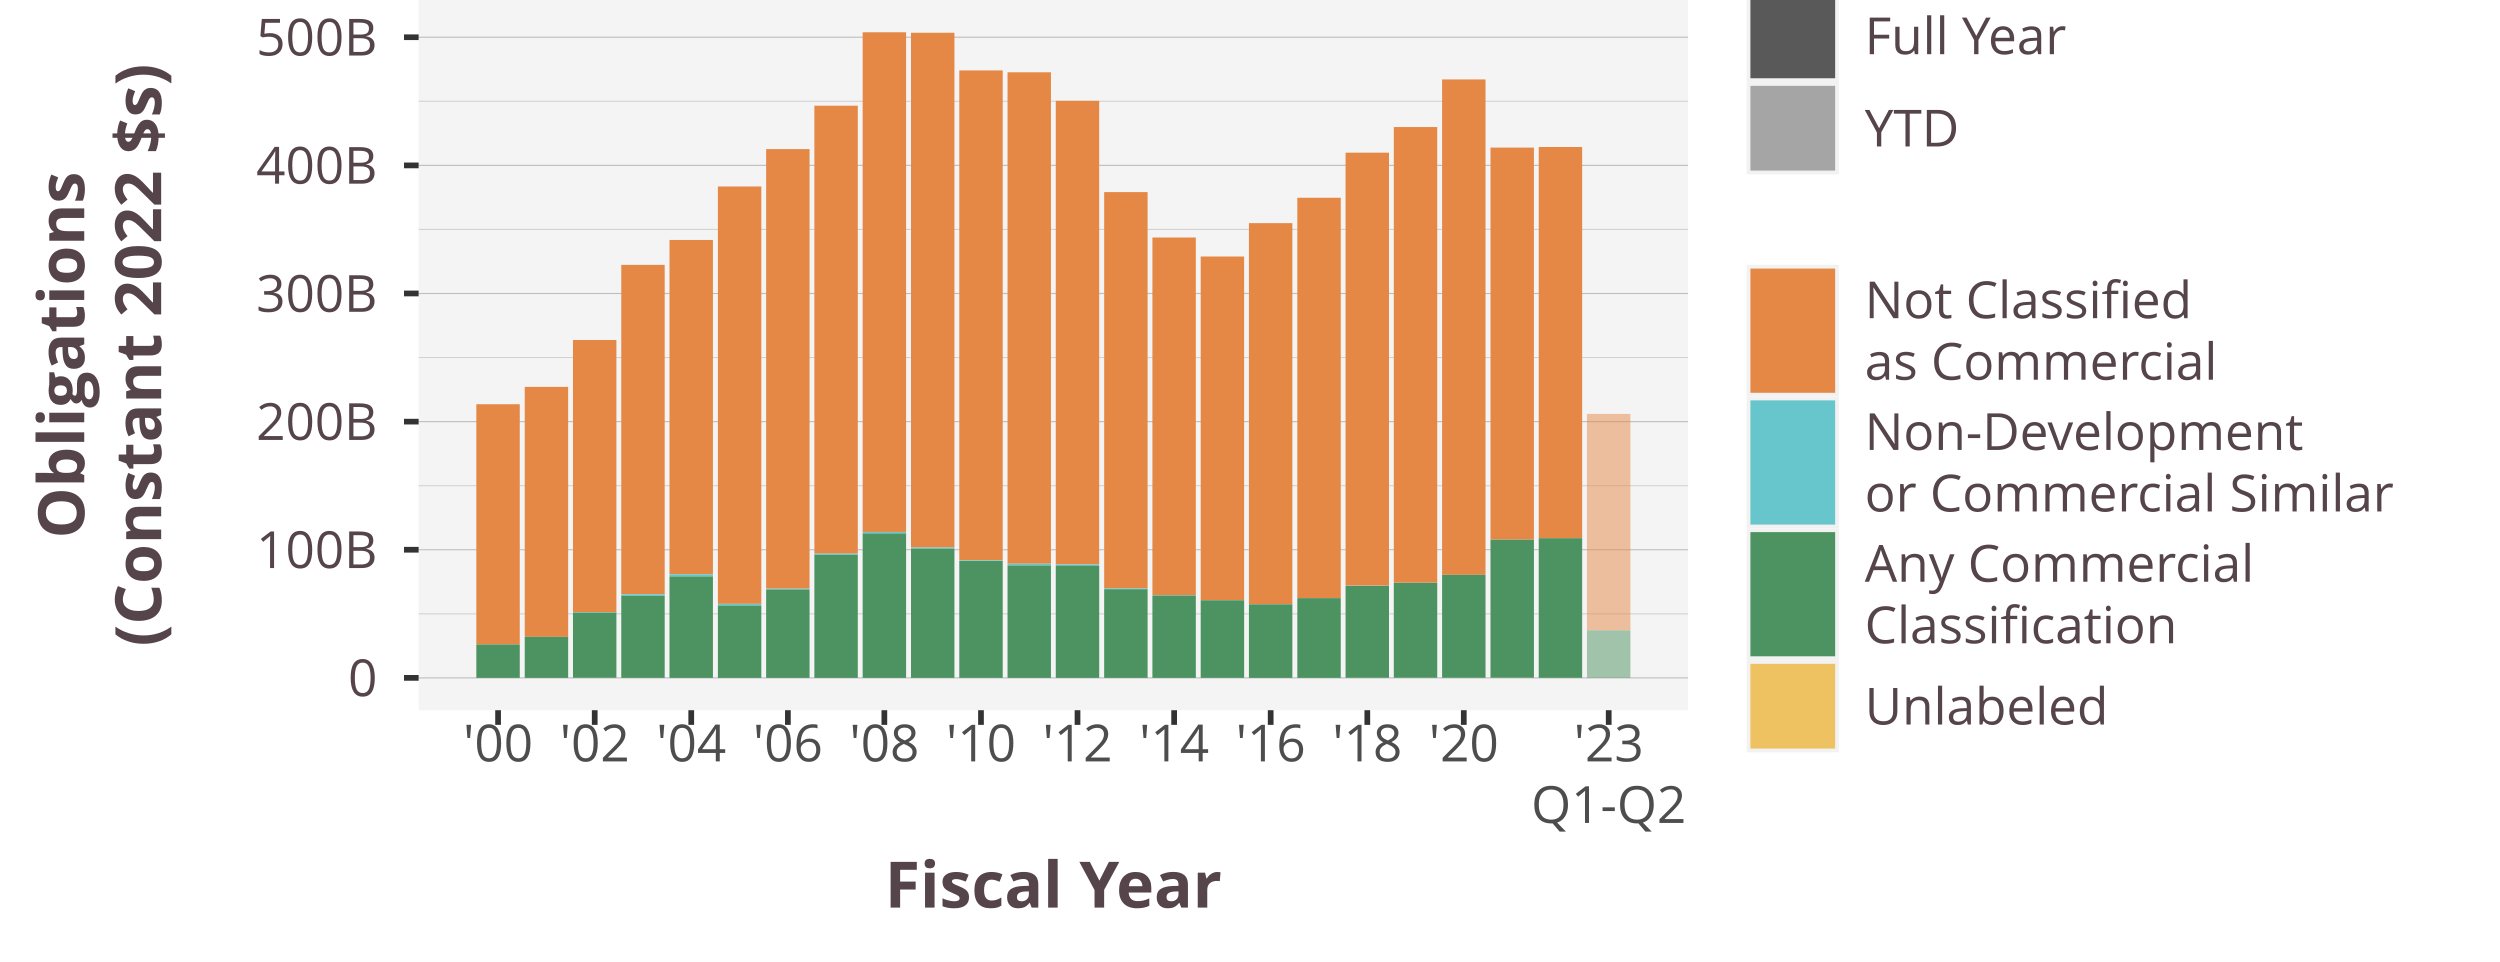
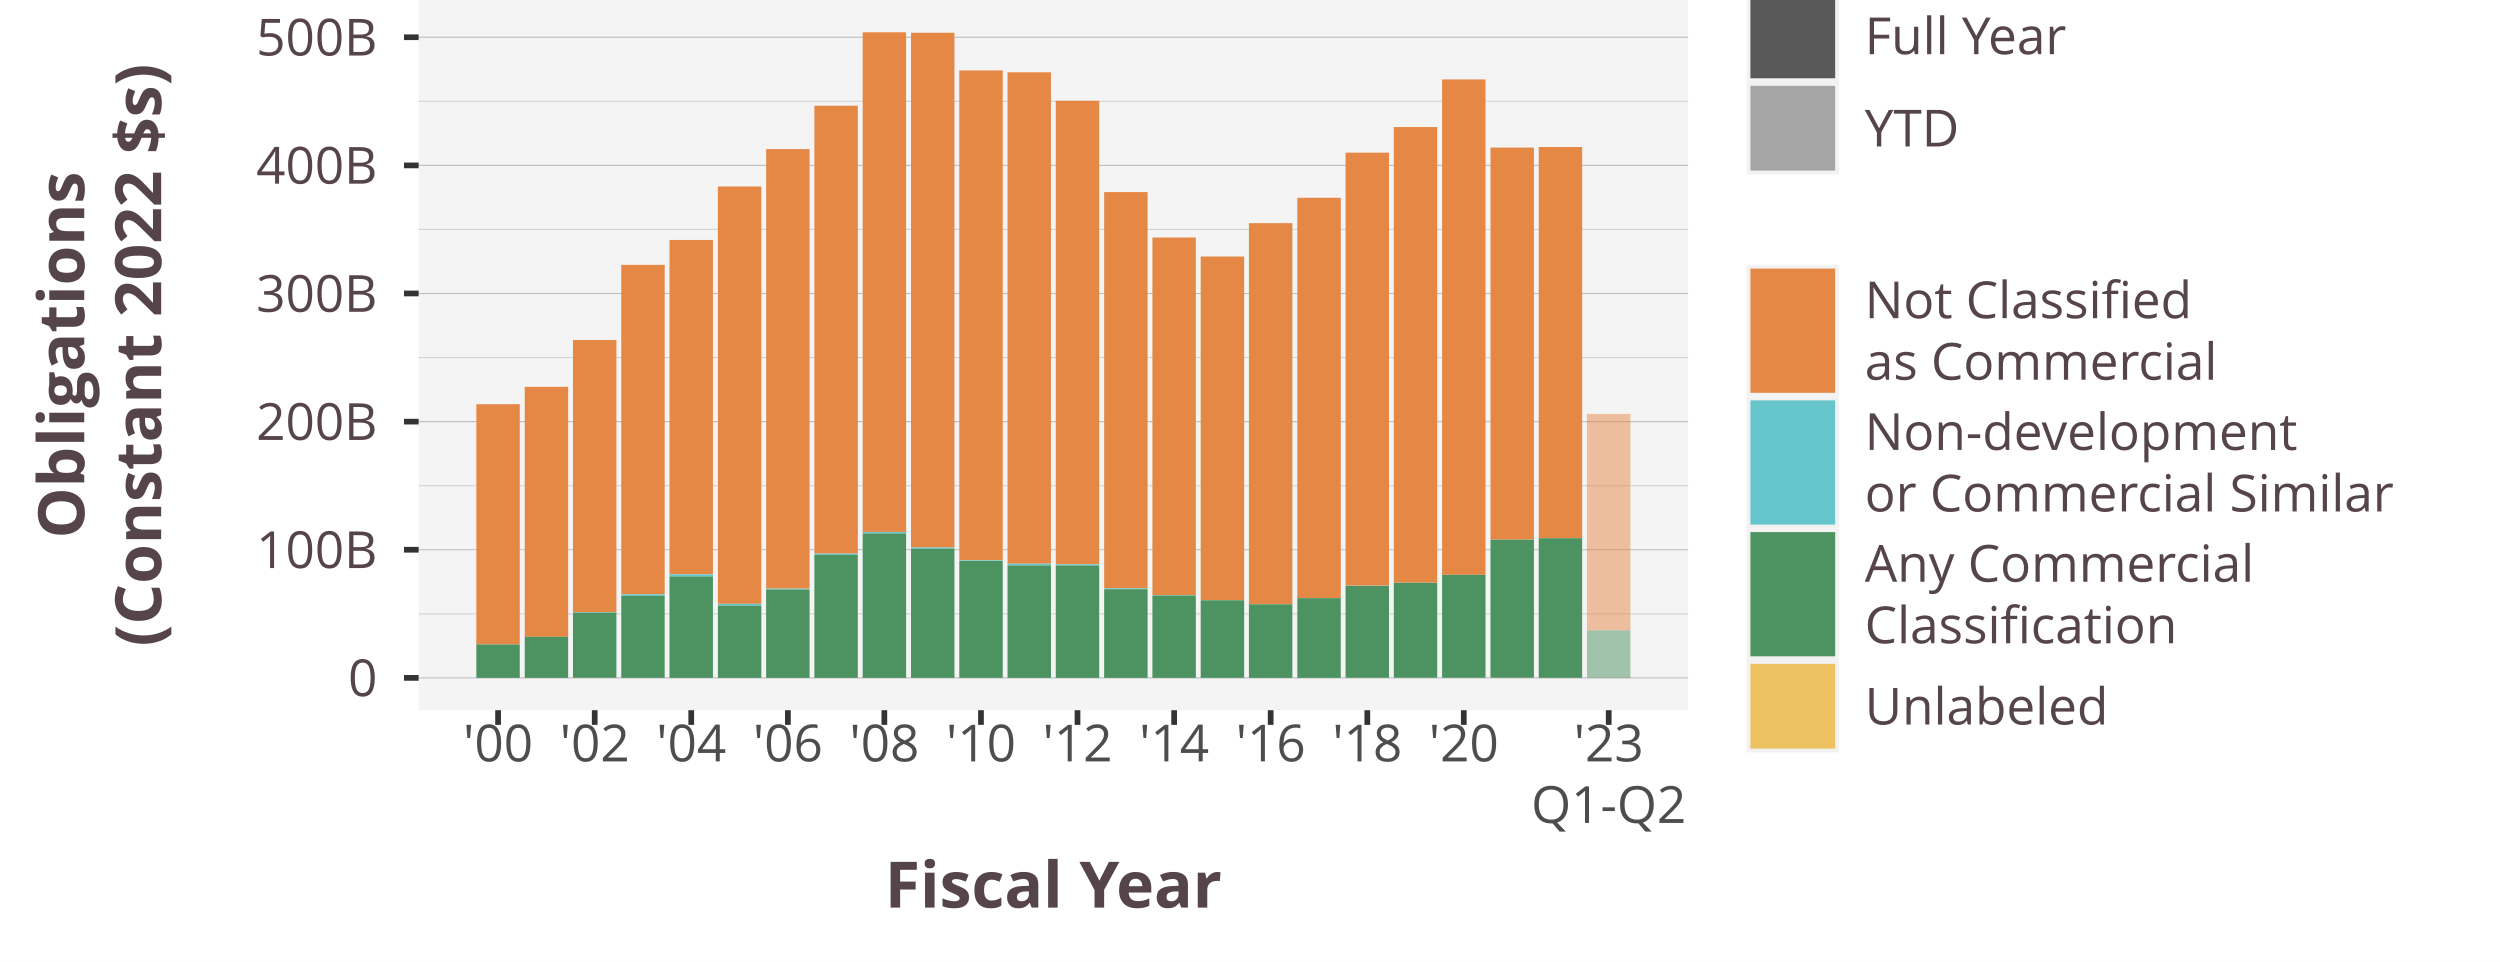
<svg xmlns="http://www.w3.org/2000/svg" class="svglite" width="468.00pt" height="180.00pt" viewBox="0 0 468.00 180.00">
  <defs>
    <style type="text/css">
    .svglite line, .svglite polyline, .svglite polygon, .svglite path, .svglite rect, .svglite circle {
      fill: none;
      stroke: #000000;
      stroke-linecap: round;
      stroke-linejoin: round;
      stroke-miterlimit: 10.00;
    }
    .svglite text {
      white-space: pre;
    }
  </style>
  </defs>
  <rect width="100%" height="100%" style="stroke: none; fill: #FFFFFF;" />
  <defs>
    <clipPath id="cpMC4wMHw0NjguMDB8MC4wMHwxODAuMDA=">
      <rect x="0.00" y="0.00" width="468.00" height="180.00" />
    </clipPath>
  </defs>
  <g clip-path="url(#cpMC4wMHw0NjguMDB8MC4wMHwxODAuMDA=)">
    <rect x="0.00" y="0.00" width="468.00" height="180.00" style="stroke-width: 1.07; stroke: #FFFFFF; fill: #FFFFFF;" />
  </g>
  <defs>
    <clipPath id="cpNzguMzd8MzE2LjAxfDAuMDB8MTMyLjk1">
      <rect x="78.37" y="0.00" width="237.64" height="132.95" />
    </clipPath>
  </defs>
  <g clip-path="url(#cpNzguMzd8MzE2LjAxfDAuMDB8MTMyLjk1)">
    <rect x="78.37" y="0.00" width="237.64" height="132.95" style="stroke-width: 1.07; stroke: none; fill: #F4F4F4;" />
    <polyline points="78.37,114.91 316.01,114.91 " style="stroke-width: 0.21; stroke: #D3D3D3; stroke-linecap: butt;" />
    <polyline points="78.37,90.92 316.01,90.92 " style="stroke-width: 0.21; stroke: #D3D3D3; stroke-linecap: butt;" />
    <polyline points="78.37,66.93 316.01,66.93 " style="stroke-width: 0.21; stroke: #D3D3D3; stroke-linecap: butt;" />
    <polyline points="78.37,42.95 316.01,42.95 " style="stroke-width: 0.21; stroke: #D3D3D3; stroke-linecap: butt;" />
    <polyline points="78.37,18.96 316.01,18.96 " style="stroke-width: 0.21; stroke: #D3D3D3; stroke-linecap: butt;" />
    <polyline points="78.37,126.90 316.01,126.90 " style="stroke-width: 0.21; stroke: #BEBEBE; stroke-linecap: butt;" />
    <polyline points="78.37,102.91 316.01,102.91 " style="stroke-width: 0.21; stroke: #BEBEBE; stroke-linecap: butt;" />
    <polyline points="78.37,78.93 316.01,78.93 " style="stroke-width: 0.21; stroke: #BEBEBE; stroke-linecap: butt;" />
    <polyline points="78.37,54.94 316.01,54.94 " style="stroke-width: 0.21; stroke: #BEBEBE; stroke-linecap: butt;" />
    <polyline points="78.37,30.96 316.01,30.96 " style="stroke-width: 0.21; stroke: #BEBEBE; stroke-linecap: butt;" />
    <polyline points="78.37,6.97 316.01,6.97 " style="stroke-width: 0.21; stroke: #BEBEBE; stroke-linecap: butt;" />
    <rect x="89.17" y="75.67" width="8.13" height="44.96" style="stroke-width: 1.07; stroke: none; stroke-linecap: butt; stroke-linejoin: miter; fill: #E58846;" />
    <rect x="98.23" y="72.42" width="8.13" height="46.79" style="stroke-width: 1.07; stroke: none; stroke-linecap: butt; stroke-linejoin: miter; fill: #E58846;" />
    <rect x="107.26" y="63.65" width="8.13" height="50.94" style="stroke-width: 1.07; stroke: none; stroke-linecap: butt; stroke-linejoin: miter; fill: #E58846;" />
    <rect x="116.30" y="49.58" width="8.13" height="61.67" style="stroke-width: 1.07; stroke: none; stroke-linecap: butt; stroke-linejoin: miter; fill: #E58846;" />
    <rect x="125.33" y="44.92" width="8.13" height="62.59" style="stroke-width: 1.07; stroke: none; stroke-linecap: butt; stroke-linejoin: miter; fill: #E58846;" />
    <rect x="134.39" y="34.91" width="8.13" height="78.13" style="stroke-width: 1.07; stroke: none; stroke-linecap: butt; stroke-linejoin: miter; fill: #E58846;" />
    <rect x="143.42" y="27.91" width="8.13" height="82.28" style="stroke-width: 1.07; stroke: none; stroke-linecap: butt; stroke-linejoin: miter; fill: #E58846;" />
    <rect x="152.45" y="19.79" width="8.13" height="83.86" style="stroke-width: 1.07; stroke: none; stroke-linecap: butt; stroke-linejoin: miter; fill: #E58846;" />
    <rect x="161.49" y="6.04" width="8.13" height="93.54" style="stroke-width: 1.07; stroke: none; stroke-linecap: butt; stroke-linejoin: miter; fill: #E58846;" />
    <rect x="170.54" y="6.13" width="8.13" height="96.36" style="stroke-width: 1.07; stroke: none; stroke-linecap: butt; stroke-linejoin: miter; fill: #E58846;" />
    <rect x="179.58" y="13.18" width="8.13" height="91.72" style="stroke-width: 1.07; stroke: none; stroke-linecap: butt; stroke-linejoin: miter; fill: #E58846;" />
    <rect x="188.61" y="13.53" width="8.13" height="92.00" style="stroke-width: 1.07; stroke: none; stroke-linecap: butt; stroke-linejoin: miter; fill: #E58846;" />
    <rect x="197.64" y="18.87" width="8.13" height="86.77" style="stroke-width: 1.07; stroke: none; stroke-linecap: butt; stroke-linejoin: miter; fill: #E58846;" />
    <rect x="206.70" y="35.96" width="8.13" height="74.17" style="stroke-width: 1.07; stroke: none; stroke-linecap: butt; stroke-linejoin: miter; fill: #E58846;" />
    <rect x="215.73" y="44.46" width="8.13" height="66.93" style="stroke-width: 1.07; stroke: none; stroke-linecap: butt; stroke-linejoin: miter; fill: #E58846;" />
    <rect x="224.77" y="48.02" width="8.13" height="64.32" style="stroke-width: 1.07; stroke: none; stroke-linecap: butt; stroke-linejoin: miter; fill: #E58846;" />
    <rect x="233.80" y="41.77" width="8.13" height="71.34" style="stroke-width: 1.07; stroke: none; stroke-linecap: butt; stroke-linejoin: miter; fill: #E58846;" />
    <rect x="242.86" y="37.02" width="8.13" height="74.94" style="stroke-width: 1.07; stroke: none; stroke-linecap: butt; stroke-linejoin: miter; fill: #E58846;" />
    <rect x="251.89" y="28.58" width="8.13" height="81.06" style="stroke-width: 1.07; stroke: none; stroke-linecap: butt; stroke-linejoin: miter; fill: #E58846;" />
    <rect x="260.92" y="23.78" width="8.13" height="85.32" style="stroke-width: 1.07; stroke: none; stroke-linecap: butt; stroke-linejoin: miter; fill: #E58846;" />
    <rect x="269.96" y="14.87" width="8.13" height="92.74" style="stroke-width: 1.07; stroke: none; stroke-linecap: butt; stroke-linejoin: miter; fill: #E58846;" />
    <rect x="279.02" y="27.63" width="8.13" height="73.39" style="stroke-width: 1.07; stroke: none; stroke-linecap: butt; stroke-linejoin: miter; fill: #E58846;" />
    <rect x="288.05" y="27.52" width="8.13" height="73.22" style="stroke-width: 1.07; stroke: none; stroke-linecap: butt; stroke-linejoin: miter; fill: #E58846;" />
    <rect x="297.08" y="77.48" width="8.13" height="40.51" style="stroke-width: 1.07; stroke: none; stroke-linecap: butt; stroke-linejoin: miter; fill: #E58846; fill-opacity: 0.50;" />
    <rect x="89.17" y="120.63" width="8.13" height="0.010" style="stroke-width: 1.07; stroke: none; stroke-linecap: butt; stroke-linejoin: miter; fill: #66C6CB;" />
    <rect x="98.23" y="126.90" width="8.13" height="0" style="stroke-width: 1.07; stroke: none; stroke-linecap: butt; stroke-linejoin: miter; fill: #66C6CB;" />
    <rect x="107.26" y="114.59" width="8.13" height="0.086" style="stroke-width: 1.07; stroke: none; stroke-linecap: butt; stroke-linejoin: miter; fill: #66C6CB;" />
    <rect x="116.30" y="111.25" width="8.13" height="0.30" style="stroke-width: 1.07; stroke: none; stroke-linecap: butt; stroke-linejoin: miter; fill: #66C6CB;" />
    <rect x="125.33" y="107.51" width="8.13" height="0.40" style="stroke-width: 1.07; stroke: none; stroke-linecap: butt; stroke-linejoin: miter; fill: #66C6CB;" />
    <rect x="134.39" y="113.04" width="8.13" height="0.33" style="stroke-width: 1.07; stroke: none; stroke-linecap: butt; stroke-linejoin: miter; fill: #66C6CB;" />
    <rect x="143.42" y="110.19" width="8.13" height="0.17" style="stroke-width: 1.07; stroke: none; stroke-linecap: butt; stroke-linejoin: miter; fill: #66C6CB;" />
    <rect x="152.45" y="103.64" width="8.13" height="0.24" style="stroke-width: 1.07; stroke: none; stroke-linecap: butt; stroke-linejoin: miter; fill: #66C6CB;" />
    <rect x="161.49" y="99.58" width="8.13" height="0.28" style="stroke-width: 1.07; stroke: none; stroke-linecap: butt; stroke-linejoin: miter; fill: #66C6CB;" />
    <rect x="170.54" y="102.49" width="8.13" height="0.21" style="stroke-width: 1.07; stroke: none; stroke-linecap: butt; stroke-linejoin: miter; fill: #66C6CB;" />
    <rect x="179.58" y="104.90" width="8.13" height="0.12" style="stroke-width: 1.07; stroke: none; stroke-linecap: butt; stroke-linejoin: miter; fill: #66C6CB;" />
    <rect x="188.61" y="105.53" width="8.13" height="0.33" style="stroke-width: 1.07; stroke: none; stroke-linecap: butt; stroke-linejoin: miter; fill: #66C6CB;" />
    <rect x="197.64" y="105.65" width="8.13" height="0.22" style="stroke-width: 1.07; stroke: none; stroke-linecap: butt; stroke-linejoin: miter; fill: #66C6CB;" />
    <rect x="206.70" y="110.13" width="8.13" height="0.17" style="stroke-width: 1.07; stroke: none; stroke-linecap: butt; stroke-linejoin: miter; fill: #66C6CB;" />
    <rect x="215.73" y="111.40" width="8.13" height="0.081" style="stroke-width: 1.07; stroke: none; stroke-linecap: butt; stroke-linejoin: miter; fill: #66C6CB;" />
    <rect x="224.77" y="112.34" width="8.13" height="0.034" style="stroke-width: 1.07; stroke: none; stroke-linecap: butt; stroke-linejoin: miter; fill: #66C6CB;" />
    <rect x="233.80" y="113.10" width="8.13" height="0.030" style="stroke-width: 1.07; stroke: none; stroke-linecap: butt; stroke-linejoin: miter; fill: #66C6CB;" />
    <rect x="242.86" y="111.96" width="8.13" height="0.012" style="stroke-width: 1.07; stroke: none; stroke-linecap: butt; stroke-linejoin: miter; fill: #66C6CB;" />
    <rect x="251.89" y="109.65" width="8.13" height="0.042" style="stroke-width: 1.07; stroke: none; stroke-linecap: butt; stroke-linejoin: miter; fill: #66C6CB;" />
    <rect x="260.92" y="109.10" width="8.13" height="0.034" style="stroke-width: 1.07; stroke: none; stroke-linecap: butt; stroke-linejoin: miter; fill: #66C6CB;" />
    <rect x="269.96" y="107.61" width="8.13" height="0.008" style="stroke-width: 1.07; stroke: none; stroke-linecap: butt; stroke-linejoin: miter; fill: #66C6CB;" />
    <rect x="279.02" y="101.01" width="8.13" height="0.028" style="stroke-width: 1.07; stroke: none; stroke-linecap: butt; stroke-linejoin: miter; fill: #66C6CB;" />
    <rect x="288.05" y="100.74" width="8.13" height="0.012" style="stroke-width: 1.07; stroke: none; stroke-linecap: butt; stroke-linejoin: miter; fill: #66C6CB;" />
    <rect x="297.08" y="118.00" width="8.13" height="0.007" style="stroke-width: 1.07; stroke: none; stroke-linecap: butt; stroke-linejoin: miter; fill: #66C6CB; fill-opacity: 0.50;" />
    <rect x="89.17" y="120.64" width="8.13" height="6.26" style="stroke-width: 1.07; stroke: none; stroke-linecap: butt; stroke-linejoin: miter; fill: #4C9361;" />
    <rect x="98.23" y="119.21" width="8.13" height="7.69" style="stroke-width: 1.07; stroke: none; stroke-linecap: butt; stroke-linejoin: miter; fill: #4C9361;" />
    <rect x="107.26" y="114.68" width="8.13" height="12.21" style="stroke-width: 1.07; stroke: none; stroke-linecap: butt; stroke-linejoin: miter; fill: #4C9361;" />
    <rect x="116.30" y="111.55" width="8.13" height="15.35" style="stroke-width: 1.07; stroke: none; stroke-linecap: butt; stroke-linejoin: miter; fill: #4C9361;" />
    <rect x="125.33" y="107.91" width="8.13" height="18.99" style="stroke-width: 1.07; stroke: none; stroke-linecap: butt; stroke-linejoin: miter; fill: #4C9361;" />
    <rect x="134.39" y="113.37" width="8.13" height="13.53" style="stroke-width: 1.07; stroke: none; stroke-linecap: butt; stroke-linejoin: miter; fill: #4C9361;" />
    <rect x="143.42" y="110.36" width="8.13" height="16.54" style="stroke-width: 1.07; stroke: none; stroke-linecap: butt; stroke-linejoin: miter; fill: #4C9361;" />
    <rect x="152.45" y="103.88" width="8.13" height="23.02" style="stroke-width: 1.07; stroke: none; stroke-linecap: butt; stroke-linejoin: miter; fill: #4C9361;" />
    <rect x="161.49" y="99.86" width="8.13" height="27.04" style="stroke-width: 1.07; stroke: none; stroke-linecap: butt; stroke-linejoin: miter; fill: #4C9361;" />
    <rect x="170.54" y="102.70" width="8.13" height="24.20" style="stroke-width: 1.07; stroke: none; stroke-linecap: butt; stroke-linejoin: miter; fill: #4C9361;" />
    <rect x="179.58" y="105.02" width="8.13" height="21.88" style="stroke-width: 1.07; stroke: none; stroke-linecap: butt; stroke-linejoin: miter; fill: #4C9361;" />
    <rect x="188.61" y="105.86" width="8.13" height="21.04" style="stroke-width: 1.07; stroke: none; stroke-linecap: butt; stroke-linejoin: miter; fill: #4C9361;" />
    <rect x="197.64" y="105.87" width="8.13" height="21.03" style="stroke-width: 1.07; stroke: none; stroke-linecap: butt; stroke-linejoin: miter; fill: #4C9361;" />
    <rect x="206.70" y="110.30" width="8.13" height="16.60" style="stroke-width: 1.07; stroke: none; stroke-linecap: butt; stroke-linejoin: miter; fill: #4C9361;" />
    <rect x="215.73" y="111.48" width="8.13" height="15.42" style="stroke-width: 1.07; stroke: none; stroke-linecap: butt; stroke-linejoin: miter; fill: #4C9361;" />
    <rect x="224.77" y="112.37" width="8.13" height="14.52" style="stroke-width: 1.07; stroke: none; stroke-linecap: butt; stroke-linejoin: miter; fill: #4C9361;" />
    <rect x="233.80" y="113.13" width="8.13" height="13.77" style="stroke-width: 1.07; stroke: none; stroke-linecap: butt; stroke-linejoin: miter; fill: #4C9361;" />
    <rect x="242.86" y="111.97" width="8.13" height="14.93" style="stroke-width: 1.07; stroke: none; stroke-linecap: butt; stroke-linejoin: miter; fill: #4C9361;" />
    <rect x="251.89" y="109.69" width="8.13" height="17.20" style="stroke-width: 1.07; stroke: none; stroke-linecap: butt; stroke-linejoin: miter; fill: #4C9361;" />
    <rect x="260.92" y="109.13" width="8.13" height="17.75" style="stroke-width: 1.07; stroke: none; stroke-linecap: butt; stroke-linejoin: miter; fill: #4C9361;" />
    <rect x="269.96" y="107.62" width="8.13" height="19.27" style="stroke-width: 1.07; stroke: none; stroke-linecap: butt; stroke-linejoin: miter; fill: #4C9361;" />
    <rect x="279.02" y="101.04" width="8.13" height="25.84" style="stroke-width: 1.07; stroke: none; stroke-linecap: butt; stroke-linejoin: miter; fill: #4C9361;" />
    <rect x="288.05" y="100.75" width="8.13" height="26.14" style="stroke-width: 1.07; stroke: none; stroke-linecap: butt; stroke-linejoin: miter; fill: #4C9361;" />
    <rect x="297.08" y="118.00" width="8.13" height="8.89" style="stroke-width: 1.07; stroke: none; stroke-linecap: butt; stroke-linejoin: miter; fill: #4C9361; fill-opacity: 0.50;" />
    <rect x="89.17" y="126.90" width="8.13" height="0.00" style="stroke-width: 1.07; stroke: none; stroke-linecap: butt; stroke-linejoin: miter; fill: #EEC260;" />
    <rect x="98.23" y="126.90" width="8.13" height="0" style="stroke-width: 1.07; stroke: none; stroke-linecap: butt; stroke-linejoin: miter; fill: #EEC260;" />
    <rect x="107.26" y="126.89" width="8.13" height="0.013" style="stroke-width: 1.07; stroke: none; stroke-linecap: butt; stroke-linejoin: miter; fill: #EEC260;" />
    <rect x="116.30" y="126.90" width="8.13" height="0.004" style="stroke-width: 1.07; stroke: none; stroke-linecap: butt; stroke-linejoin: miter; fill: #EEC260;" />
    <rect x="125.33" y="126.90" width="8.13" height="0" style="stroke-width: 1.07; stroke: none; stroke-linecap: butt; stroke-linejoin: miter; fill: #EEC260;" />
    <rect x="134.39" y="126.90" width="8.13" height="0" style="stroke-width: 1.07; stroke: none; stroke-linecap: butt; stroke-linejoin: miter; fill: #EEC260;" />
    <rect x="143.42" y="126.90" width="8.13" height="0" style="stroke-width: 1.07; stroke: none; stroke-linecap: butt; stroke-linejoin: miter; fill: #EEC260;" />
    <rect x="152.45" y="126.90" width="8.13" height="0" style="stroke-width: 1.07; stroke: none; stroke-linecap: butt; stroke-linejoin: miter; fill: #EEC260;" />
    <rect x="161.49" y="126.90" width="8.13" height="0" style="stroke-width: 1.07; stroke: none; stroke-linecap: butt; stroke-linejoin: miter; fill: #EEC260;" />
    <rect x="170.54" y="126.90" width="8.13" height="0.001" style="stroke-width: 1.07; stroke: none; stroke-linecap: butt; stroke-linejoin: miter; fill: #EEC260;" />
    <rect x="179.58" y="126.90" width="8.13" height="0.003" style="stroke-width: 1.07; stroke: none; stroke-linecap: butt; stroke-linejoin: miter; fill: #EEC260;" />
    <rect x="188.61" y="126.90" width="8.13" height="0" style="stroke-width: 1.07; stroke: none; stroke-linecap: butt; stroke-linejoin: miter; fill: #EEC260;" />
    <rect x="197.64" y="126.90" width="8.13" height="0" style="stroke-width: 1.07; stroke: none; stroke-linecap: butt; stroke-linejoin: miter; fill: #EEC260;" />
    <rect x="206.70" y="126.90" width="8.13" height="0" style="stroke-width: 1.07; stroke: none; stroke-linecap: butt; stroke-linejoin: miter; fill: #EEC260;" />
    <rect x="215.73" y="126.90" width="8.13" height="0" style="stroke-width: 1.07; stroke: none; stroke-linecap: butt; stroke-linejoin: miter; fill: #EEC260;" />
    <rect x="224.77" y="126.90" width="8.13" height="0" style="stroke-width: 1.07; stroke: none; stroke-linecap: butt; stroke-linejoin: miter; fill: #EEC260;" />
    <rect x="233.80" y="126.90" width="8.13" height="0" style="stroke-width: 1.07; stroke: none; stroke-linecap: butt; stroke-linejoin: miter; fill: #EEC260;" />
    <rect x="242.86" y="126.90" width="8.13" height="0.001" style="stroke-width: 1.07; stroke: none; stroke-linecap: butt; stroke-linejoin: miter; fill: #EEC260;" />
    <rect x="251.89" y="126.88" width="8.13" height="0.015" style="stroke-width: 1.07; stroke: none; stroke-linecap: butt; stroke-linejoin: miter; fill: #EEC260;" />
    <rect x="260.92" y="126.89" width="8.13" height="0.012" style="stroke-width: 1.07; stroke: none; stroke-linecap: butt; stroke-linejoin: miter; fill: #EEC260;" />
    <rect x="269.96" y="126.89" width="8.13" height="0.013" style="stroke-width: 1.07; stroke: none; stroke-linecap: butt; stroke-linejoin: miter; fill: #EEC260;" />
    <rect x="279.02" y="126.88" width="8.13" height="0.015" style="stroke-width: 1.07; stroke: none; stroke-linecap: butt; stroke-linejoin: miter; fill: #EEC260;" />
    <rect x="288.05" y="126.89" width="8.13" height="0.007" style="stroke-width: 1.07; stroke: none; stroke-linecap: butt; stroke-linejoin: miter; fill: #EEC260;" />
    <rect x="297.08" y="126.90" width="8.13" height="0.004" style="stroke-width: 1.07; stroke: none; stroke-linecap: butt; stroke-linejoin: miter; fill: #EEC260; fill-opacity: 0.50;" />
  </g>
  <g clip-path="url(#cpMC4wMHw0NjguMDB8MC4wMHwxODAuMDA=)">
    <text x="70.65" y="130.32" text-anchor="end" style="font-size: 9.60px;fill: #554449; font-family: &quot;Open Sans&quot;;" textLength="5.49px" lengthAdjust="spacingAndGlyphs">0</text>
    <text x="70.65" y="106.34" text-anchor="end" style="font-size: 9.60px;fill: #554449; font-family: &quot;Open Sans&quot;;" textLength="22.65px" lengthAdjust="spacingAndGlyphs">100B</text>
    <text x="70.65" y="82.35" text-anchor="end" style="font-size: 9.60px;fill: #554449; font-family: &quot;Open Sans&quot;;" textLength="22.65px" lengthAdjust="spacingAndGlyphs">200B</text>
    <text x="70.65" y="58.37" text-anchor="end" style="font-size: 9.60px;fill: #554449; font-family: &quot;Open Sans&quot;;" textLength="22.65px" lengthAdjust="spacingAndGlyphs">300B</text>
    <text x="70.65" y="34.38" text-anchor="end" style="font-size: 9.60px;fill: #554449; font-family: &quot;Open Sans&quot;;" textLength="22.65px" lengthAdjust="spacingAndGlyphs">400B</text>
    <text x="70.65" y="10.39" text-anchor="end" style="font-size: 9.60px;fill: #554449; font-family: &quot;Open Sans&quot;;" textLength="22.65px" lengthAdjust="spacingAndGlyphs">500B</text>
    <polyline points="75.63,126.90 78.37,126.90 " style="stroke-width: 1.07; stroke: #333333; stroke-linecap: butt;" />
    <polyline points="75.63,102.91 78.37,102.91 " style="stroke-width: 1.07; stroke: #333333; stroke-linecap: butt;" />
    <polyline points="75.63,78.93 78.37,78.93 " style="stroke-width: 1.07; stroke: #333333; stroke-linecap: butt;" />
    <polyline points="75.63,54.94 78.37,54.94 " style="stroke-width: 1.07; stroke: #333333; stroke-linecap: butt;" />
    <polyline points="75.63,30.96 78.37,30.96 " style="stroke-width: 1.07; stroke: #333333; stroke-linecap: butt;" />
    <polyline points="75.63,6.97 78.37,6.97 " style="stroke-width: 1.07; stroke: #333333; stroke-linecap: butt;" />
    <polyline points="93.24,135.69 93.24,132.95 " style="stroke-width: 1.07; stroke: #333333; stroke-linecap: butt;" />
    <polyline points="111.33,135.69 111.33,132.95 " style="stroke-width: 1.07; stroke: #333333; stroke-linecap: butt;" />
    <polyline points="129.40,135.69 129.40,132.95 " style="stroke-width: 1.07; stroke: #333333; stroke-linecap: butt;" />
    <polyline points="147.49,135.69 147.49,132.95 " style="stroke-width: 1.07; stroke: #333333; stroke-linecap: butt;" />
    <polyline points="165.55,135.69 165.55,132.95 " style="stroke-width: 1.07; stroke: #333333; stroke-linecap: butt;" />
    <polyline points="183.64,135.69 183.64,132.95 " style="stroke-width: 1.07; stroke: #333333; stroke-linecap: butt;" />
    <polyline points="201.71,135.69 201.71,132.95 " style="stroke-width: 1.07; stroke: #333333; stroke-linecap: butt;" />
    <polyline points="219.80,135.69 219.80,132.95 " style="stroke-width: 1.07; stroke: #333333; stroke-linecap: butt;" />
    <polyline points="237.87,135.69 237.87,132.95 " style="stroke-width: 1.07; stroke: #333333; stroke-linecap: butt;" />
    <polyline points="255.96,135.69 255.96,132.95 " style="stroke-width: 1.07; stroke: #333333; stroke-linecap: butt;" />
    <polyline points="274.02,135.69 274.02,132.95 " style="stroke-width: 1.07; stroke: #333333; stroke-linecap: butt;" />
    <polyline points="301.15,135.69 301.15,132.95 " style="stroke-width: 1.07; stroke: #333333; stroke-linecap: butt;" />
    <text x="93.24" y="142.53" text-anchor="middle" style="font-size: 9.60px;fill: #4D4D4D; font-family: &quot;Open Sans&quot;;" textLength="13.08px" lengthAdjust="spacingAndGlyphs">'00</text>
    <text x="111.33" y="142.53" text-anchor="middle" style="font-size: 9.60px;fill: #4D4D4D; font-family: &quot;Open Sans&quot;;" textLength="13.08px" lengthAdjust="spacingAndGlyphs">'02</text>
    <text x="129.40" y="142.53" text-anchor="middle" style="font-size: 9.60px;fill: #4D4D4D; font-family: &quot;Open Sans&quot;;" textLength="13.08px" lengthAdjust="spacingAndGlyphs">'04</text>
    <text x="147.49" y="142.53" text-anchor="middle" style="font-size: 9.60px;fill: #4D4D4D; font-family: &quot;Open Sans&quot;;" textLength="13.08px" lengthAdjust="spacingAndGlyphs">'06</text>
    <text x="165.55" y="142.53" text-anchor="middle" style="font-size: 9.60px;fill: #4D4D4D; font-family: &quot;Open Sans&quot;;" textLength="13.08px" lengthAdjust="spacingAndGlyphs">'08</text>
    <text x="183.64" y="142.53" text-anchor="middle" style="font-size: 9.60px;fill: #4D4D4D; font-family: &quot;Open Sans&quot;;" textLength="13.08px" lengthAdjust="spacingAndGlyphs">'10</text>
    <text x="201.71" y="142.53" text-anchor="middle" style="font-size: 9.60px;fill: #4D4D4D; font-family: &quot;Open Sans&quot;;" textLength="13.08px" lengthAdjust="spacingAndGlyphs">'12</text>
    <text x="219.80" y="142.53" text-anchor="middle" style="font-size: 9.60px;fill: #4D4D4D; font-family: &quot;Open Sans&quot;;" textLength="13.08px" lengthAdjust="spacingAndGlyphs">'14</text>
    <text x="237.87" y="142.53" text-anchor="middle" style="font-size: 9.60px;fill: #4D4D4D; font-family: &quot;Open Sans&quot;;" textLength="13.08px" lengthAdjust="spacingAndGlyphs">'16</text>
    <text x="255.96" y="142.53" text-anchor="middle" style="font-size: 9.60px;fill: #4D4D4D; font-family: &quot;Open Sans&quot;;" textLength="13.08px" lengthAdjust="spacingAndGlyphs">'18</text>
    <text x="274.02" y="142.53" text-anchor="middle" style="font-size: 9.60px;fill: #4D4D4D; font-family: &quot;Open Sans&quot;;" textLength="13.08px" lengthAdjust="spacingAndGlyphs">'20</text>
    <text x="301.15" y="142.53" text-anchor="middle" style="font-size: 9.60px;fill: #4D4D4D; font-family: &quot;Open Sans&quot;;" textLength="13.08px" lengthAdjust="spacingAndGlyphs">'23</text>
    <text x="301.15" y="154.05" text-anchor="middle" style="font-size: 9.60px;fill: #4D4D4D; font-family: &quot;Open Sans&quot;;" textLength="28.98px" lengthAdjust="spacingAndGlyphs">Q1-Q2</text>
    <text x="197.19" y="169.91" text-anchor="middle" style="font-size: 12.00px; font-weight: bold;fill: #554449; font-family: &quot;Open Sans&quot;;" textLength="63.71px" lengthAdjust="spacingAndGlyphs">Fiscal Year</text>
    <text transform="translate(15.77,66.47) rotate(-90)" text-anchor="middle" style="font-size: 12.00px; font-weight: bold;fill: #554449; font-family: &quot;Open Sans&quot;;" textLength="68.68px" lengthAdjust="spacingAndGlyphs">Obligations</text>
    <text transform="translate(30.17,66.47) rotate(-90)" text-anchor="middle" style="font-size: 12.00px; font-weight: bold;fill: #554449; font-family: &quot;Open Sans&quot;;" textLength="109.15px" lengthAdjust="spacingAndGlyphs">(Constant 2022 $s)</text>
    <rect x="326.97" y="-7.90" width="62.25" height="40.54" style="stroke-width: 1.07; stroke: none; fill: #FFFFFF;" />
    <rect x="326.97" y="-1.92" width="17.28" height="17.28" style="stroke-width: 1.07; stroke: none; fill: #F2F2F2;" />
    <rect x="327.68" y="-1.21" width="15.86" height="15.86" style="stroke-width: 1.07; stroke: none; stroke-linecap: butt; stroke-linejoin: miter; fill: #595959;" />
    <rect x="326.97" y="15.36" width="17.28" height="17.28" style="stroke-width: 1.07; stroke: none; fill: #F2F2F2;" />
    <rect x="327.68" y="16.07" width="15.86" height="15.86" style="stroke-width: 1.07; stroke: none; stroke-linecap: butt; stroke-linejoin: miter; fill: #595959; fill-opacity: 0.50;" />
    <text x="349.08" y="10.14" style="font-size: 9.60px;fill: #554449; font-family: &quot;Open Sans&quot;;" textLength="38.15px" lengthAdjust="spacingAndGlyphs">Full Year</text>
    <text x="349.08" y="27.42" style="font-size: 9.60px;fill: #554449; font-family: &quot;Open Sans&quot;;" textLength="17.60px" lengthAdjust="spacingAndGlyphs">YTD</text>
    <rect x="326.97" y="43.60" width="123.03" height="97.25" style="stroke-width: 1.07; stroke: none; fill: #FFFFFF;" />
    <rect x="326.97" y="49.57" width="17.28" height="24.66" style="stroke-width: 1.07; stroke: none; fill: #F2F2F2;" />
    <rect x="327.68" y="50.28" width="15.86" height="23.25" style="stroke-width: 1.07; stroke: none; stroke-linecap: butt; stroke-linejoin: miter; fill: #E58846;" />
    <rect x="326.97" y="74.24" width="17.28" height="24.66" style="stroke-width: 1.07; stroke: none; fill: #F2F2F2;" />
    <rect x="327.68" y="74.95" width="15.86" height="23.25" style="stroke-width: 1.07; stroke: none; stroke-linecap: butt; stroke-linejoin: miter; fill: #66C6CB;" />
    <rect x="326.97" y="98.90" width="17.28" height="24.66" style="stroke-width: 1.07; stroke: none; fill: #F2F2F2;" />
    <rect x="327.68" y="99.61" width="15.86" height="23.25" style="stroke-width: 1.07; stroke: none; stroke-linecap: butt; stroke-linejoin: miter; fill: #4C9361;" />
    <rect x="326.97" y="123.56" width="17.28" height="17.28" style="stroke-width: 1.07; stroke: none; fill: #F2F2F2;" />
    <rect x="327.68" y="124.27" width="15.86" height="15.86" style="stroke-width: 1.07; stroke: none; stroke-linecap: butt; stroke-linejoin: miter; fill: #EEC260;" />
    <text x="349.08" y="59.57" style="font-size: 9.60px;fill: #554449; font-family: &quot;Open Sans&quot;;" textLength="61.15px" lengthAdjust="spacingAndGlyphs">Not Classified</text>
    <text x="349.08" y="71.09" style="font-size: 9.60px;fill: #554449; font-family: &quot;Open Sans&quot;;" textLength="66.02px" lengthAdjust="spacingAndGlyphs">as Commercial</text>
-     <text x="349.08" y="84.23" style="font-size: 9.60px;fill: #554449; font-family: &quot;Open Sans&quot;;" textLength="82.09px" lengthAdjust="spacingAndGlyphs">Non-Development</text>
+     <text x="349.08" y="84.23" style="font-size: 9.60px;fill: #554449; font-family: &quot;Open Sans&quot;;" textLength="81.01px" lengthAdjust="spacingAndGlyphs">Non-development</text>
    <text x="349.08" y="95.75" style="font-size: 9.60px;fill: #554449; font-family: &quot;Open Sans&quot;;" textLength="98.93px" lengthAdjust="spacingAndGlyphs">or Commercial Similar</text>
    <text x="349.08" y="108.90" style="font-size: 9.60px;fill: #554449; font-family: &quot;Open Sans&quot;;" textLength="72.86px" lengthAdjust="spacingAndGlyphs">Any Commercial</text>
    <text x="349.08" y="120.42" style="font-size: 9.60px;fill: #554449; font-family: &quot;Open Sans&quot;;" textLength="58.41px" lengthAdjust="spacingAndGlyphs">Classification</text>
    <text x="349.08" y="135.63" style="font-size: 9.60px;fill: #554449; font-family: &quot;Open Sans&quot;;" textLength="45.55px" lengthAdjust="spacingAndGlyphs">Unlabeled</text>
  </g>
</svg>
